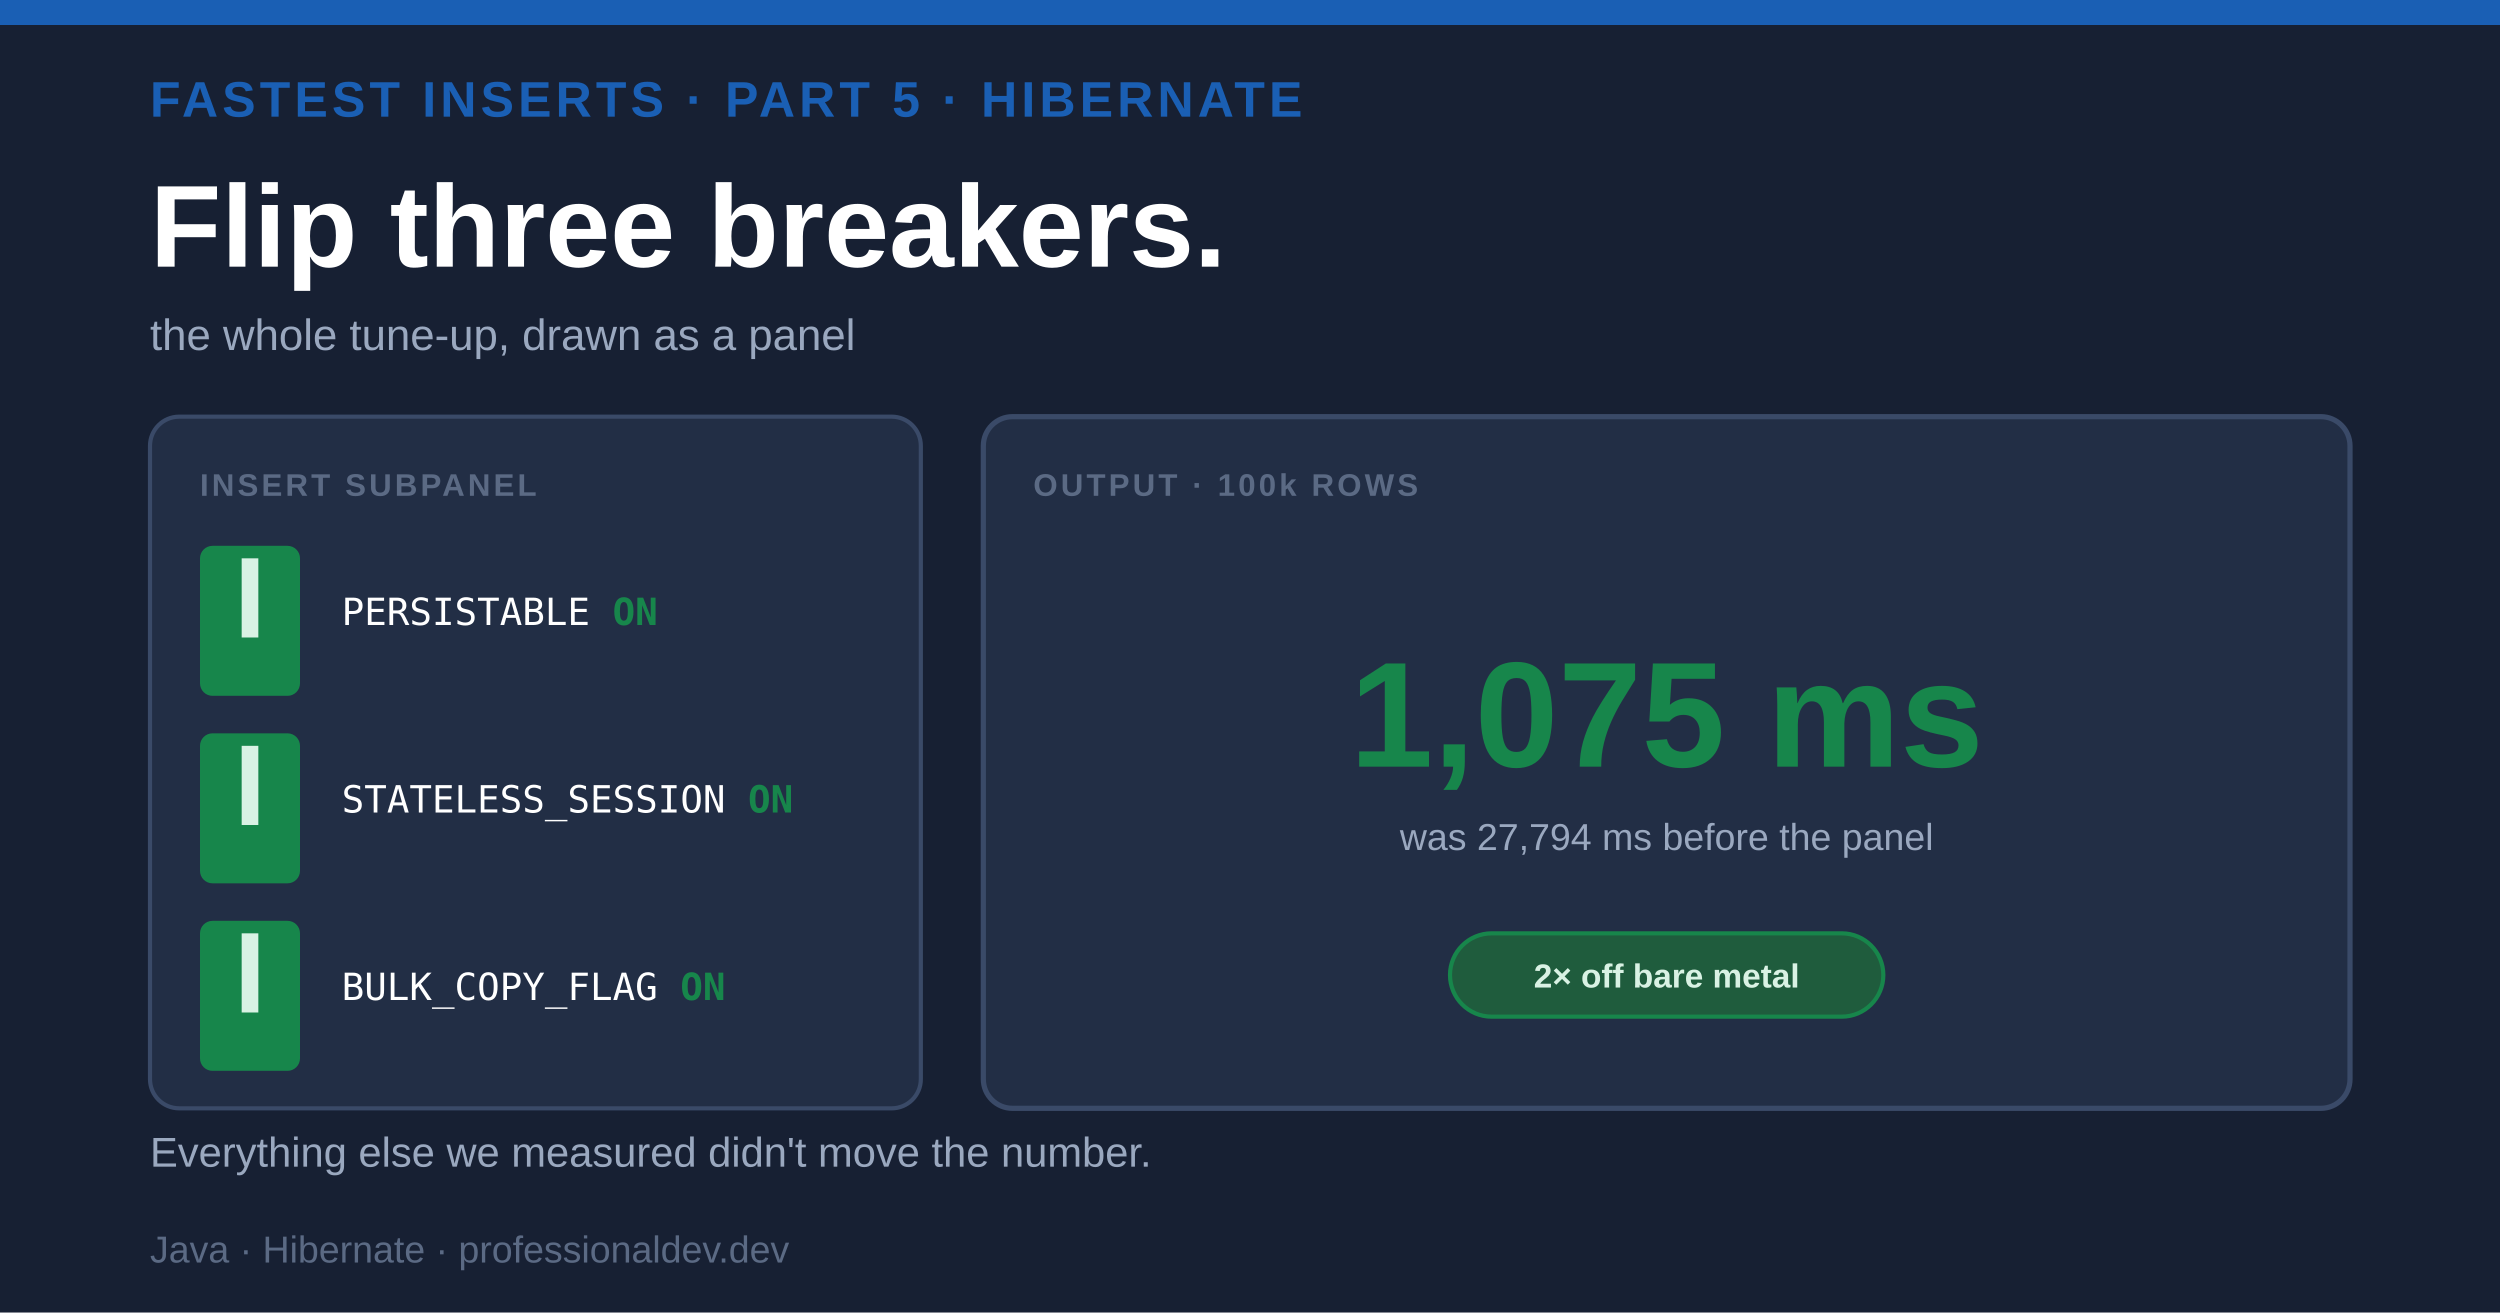
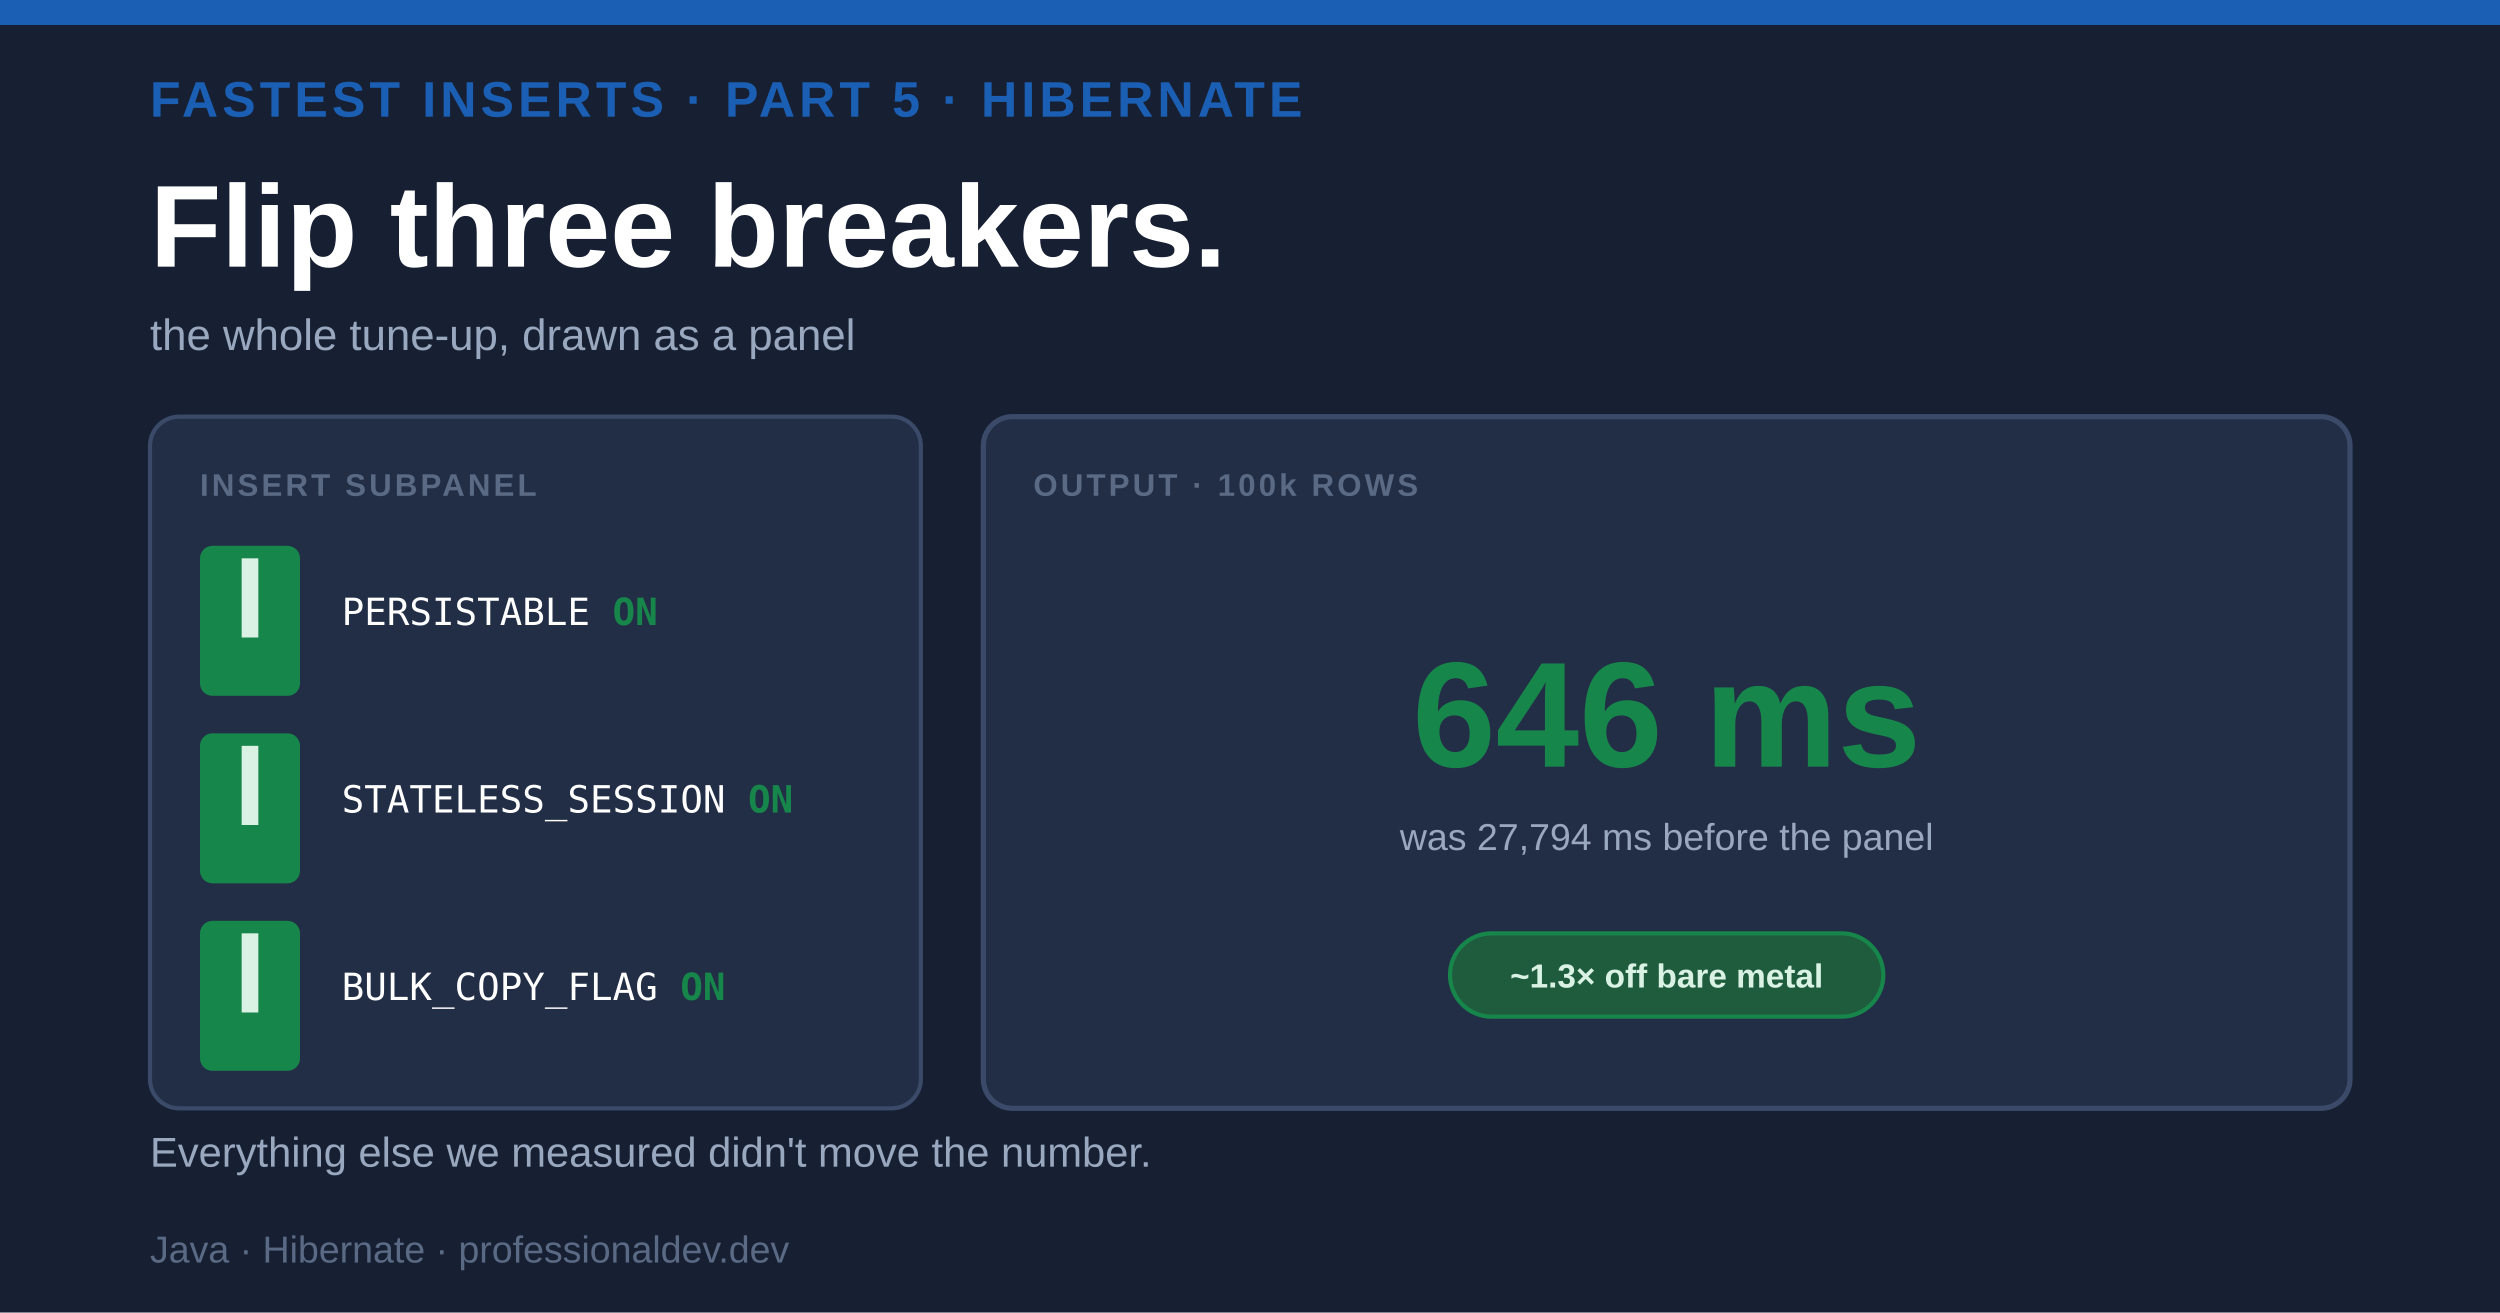
<svg xmlns="http://www.w3.org/2000/svg" width="1200" height="630" viewBox="0 0 1200 630" font-family="Segoe UI, Arial, sans-serif" data-theme-palette="">
  <style>html[data-mode='lit'] [data-theme-palette] .bg{fill:#f7f9fc}html[data-mode='lit'] [data-theme-palette] .panel{fill:#ffffff;stroke:#d5dde8}html[data-mode='lit'] [data-theme-palette] .ink{fill:#172033}html[data-mode='lit'] [data-theme-palette] .mut{fill:#617086}html[data-mode='lit'] [data-theme-palette] .foot{fill:#617086}html[data-mode='dim'] [data-theme-palette] .bg{fill:#172033}html[data-mode='dim'] [data-theme-palette] .panel{fill:#222e45;stroke:#3a4a68}html[data-mode='dim'] [data-theme-palette] .ink{fill:#ffffff}html[data-mode='dim'] [data-theme-palette] .mut{fill:#9aa8bf}html[data-mode='dim'] [data-theme-palette] .foot{fill:#5b6a84}</style>
  <style>
    .bg{fill:#172033}.panel{fill:#222e45;stroke:#3a4a68}.ink{fill:#ffffff}.mut{fill:#9aa8bf}.foot{fill:#5b6a84}
    @media (prefers-color-scheme: light){
      .bg{fill:#f7f9fc}.panel{fill:#ffffff;stroke:#d5dde8}.ink{fill:#172033}.mut{fill:#617086}.foot{fill:#617086}
    }
  </style>
  <rect class="bg" width="1200" height="630" />
  <rect width="1200" height="12" fill="#1a5fb4" />
  <text x="72" y="56" fill="#1a5fb4" font-size="24" font-weight="700" letter-spacing="2">FASTEST INSERTS · PART 5 · HIBERNATE</text>
  <text class="ink" x="72" y="128" font-size="56" font-weight="700">Flip three breakers.</text>
  <text class="mut" x="72" y="168" font-size="21">the whole tune-up, drawn as a panel</text>
  <rect class="panel" x="72" y="200" width="370" height="332" rx="14" stroke-width="2" />
  <text class="foot" x="96" y="238" font-size="15" font-weight="700" letter-spacing="1.5">INSERT SUBPANEL</text>
  <g class="ink" font-family="Consolas, Menlo, monospace" font-size="18">
    <rect x="96" y="262" width="48" height="72" rx="6" fill="#17864b" />
    <path d="M120 268 L120 306" stroke="#d9f2e4" stroke-width="8" />
    <text x="164" y="300">PERSISTABLE <tspan fill="#17864b" font-weight="700">ON</tspan>
    </text>
    <rect x="96" y="352" width="48" height="72" rx="6" fill="#17864b" />
    <path d="M120 358 L120 396" stroke="#d9f2e4" stroke-width="8" />
    <text x="164" y="390">STATELESS_SESSION <tspan fill="#17864b" font-weight="700">ON</tspan>
    </text>
    <rect x="96" y="442" width="48" height="72" rx="6" fill="#17864b" />
    <path d="M120 448 L120 486" stroke="#d9f2e4" stroke-width="8" />
    <text x="164" y="480">BULK_COPY_FLAG <tspan fill="#17864b" font-weight="700">ON</tspan>
    </text>
  </g>
  <rect x="472" y="200" width="656" height="332" rx="14" class="panel" stroke="#17864b" stroke-width="2.5" />
  <text class="foot" x="496" y="238" font-size="15" font-weight="700" letter-spacing="1.5">OUTPUT · 100k ROWS</text>
-   <text x="800" y="368" fill="#17864b" font-size="72" font-weight="700" text-anchor="middle">1,075 ms</text>
+   <text x="800" y="368" fill="#17864b" font-size="72" font-weight="700" text-anchor="middle">646 ms</text>
  <text class="mut" x="800" y="408" font-size="18" text-anchor="middle">was 27,794 ms before the panel</text>
  <rect x="696" y="448" width="208" height="40" rx="20" fill="#1f5c3d" stroke="#17864b" stroke-width="2" />
-   <text x="800" y="474" fill="#d9f2e4" font-size="16" font-weight="700" text-anchor="middle">2× off bare metal</text>
+   <text x="800" y="474" fill="#d9f2e4" font-size="16" font-weight="700" text-anchor="middle">~1.3× off bare metal</text>
  <text class="mut" x="72" y="560" font-size="20">Everything else we measured didn't move the number.</text>
  <text class="foot" x="72" y="606" font-size="18">Java · Hibernate · professionaldev.dev</text>
</svg>
